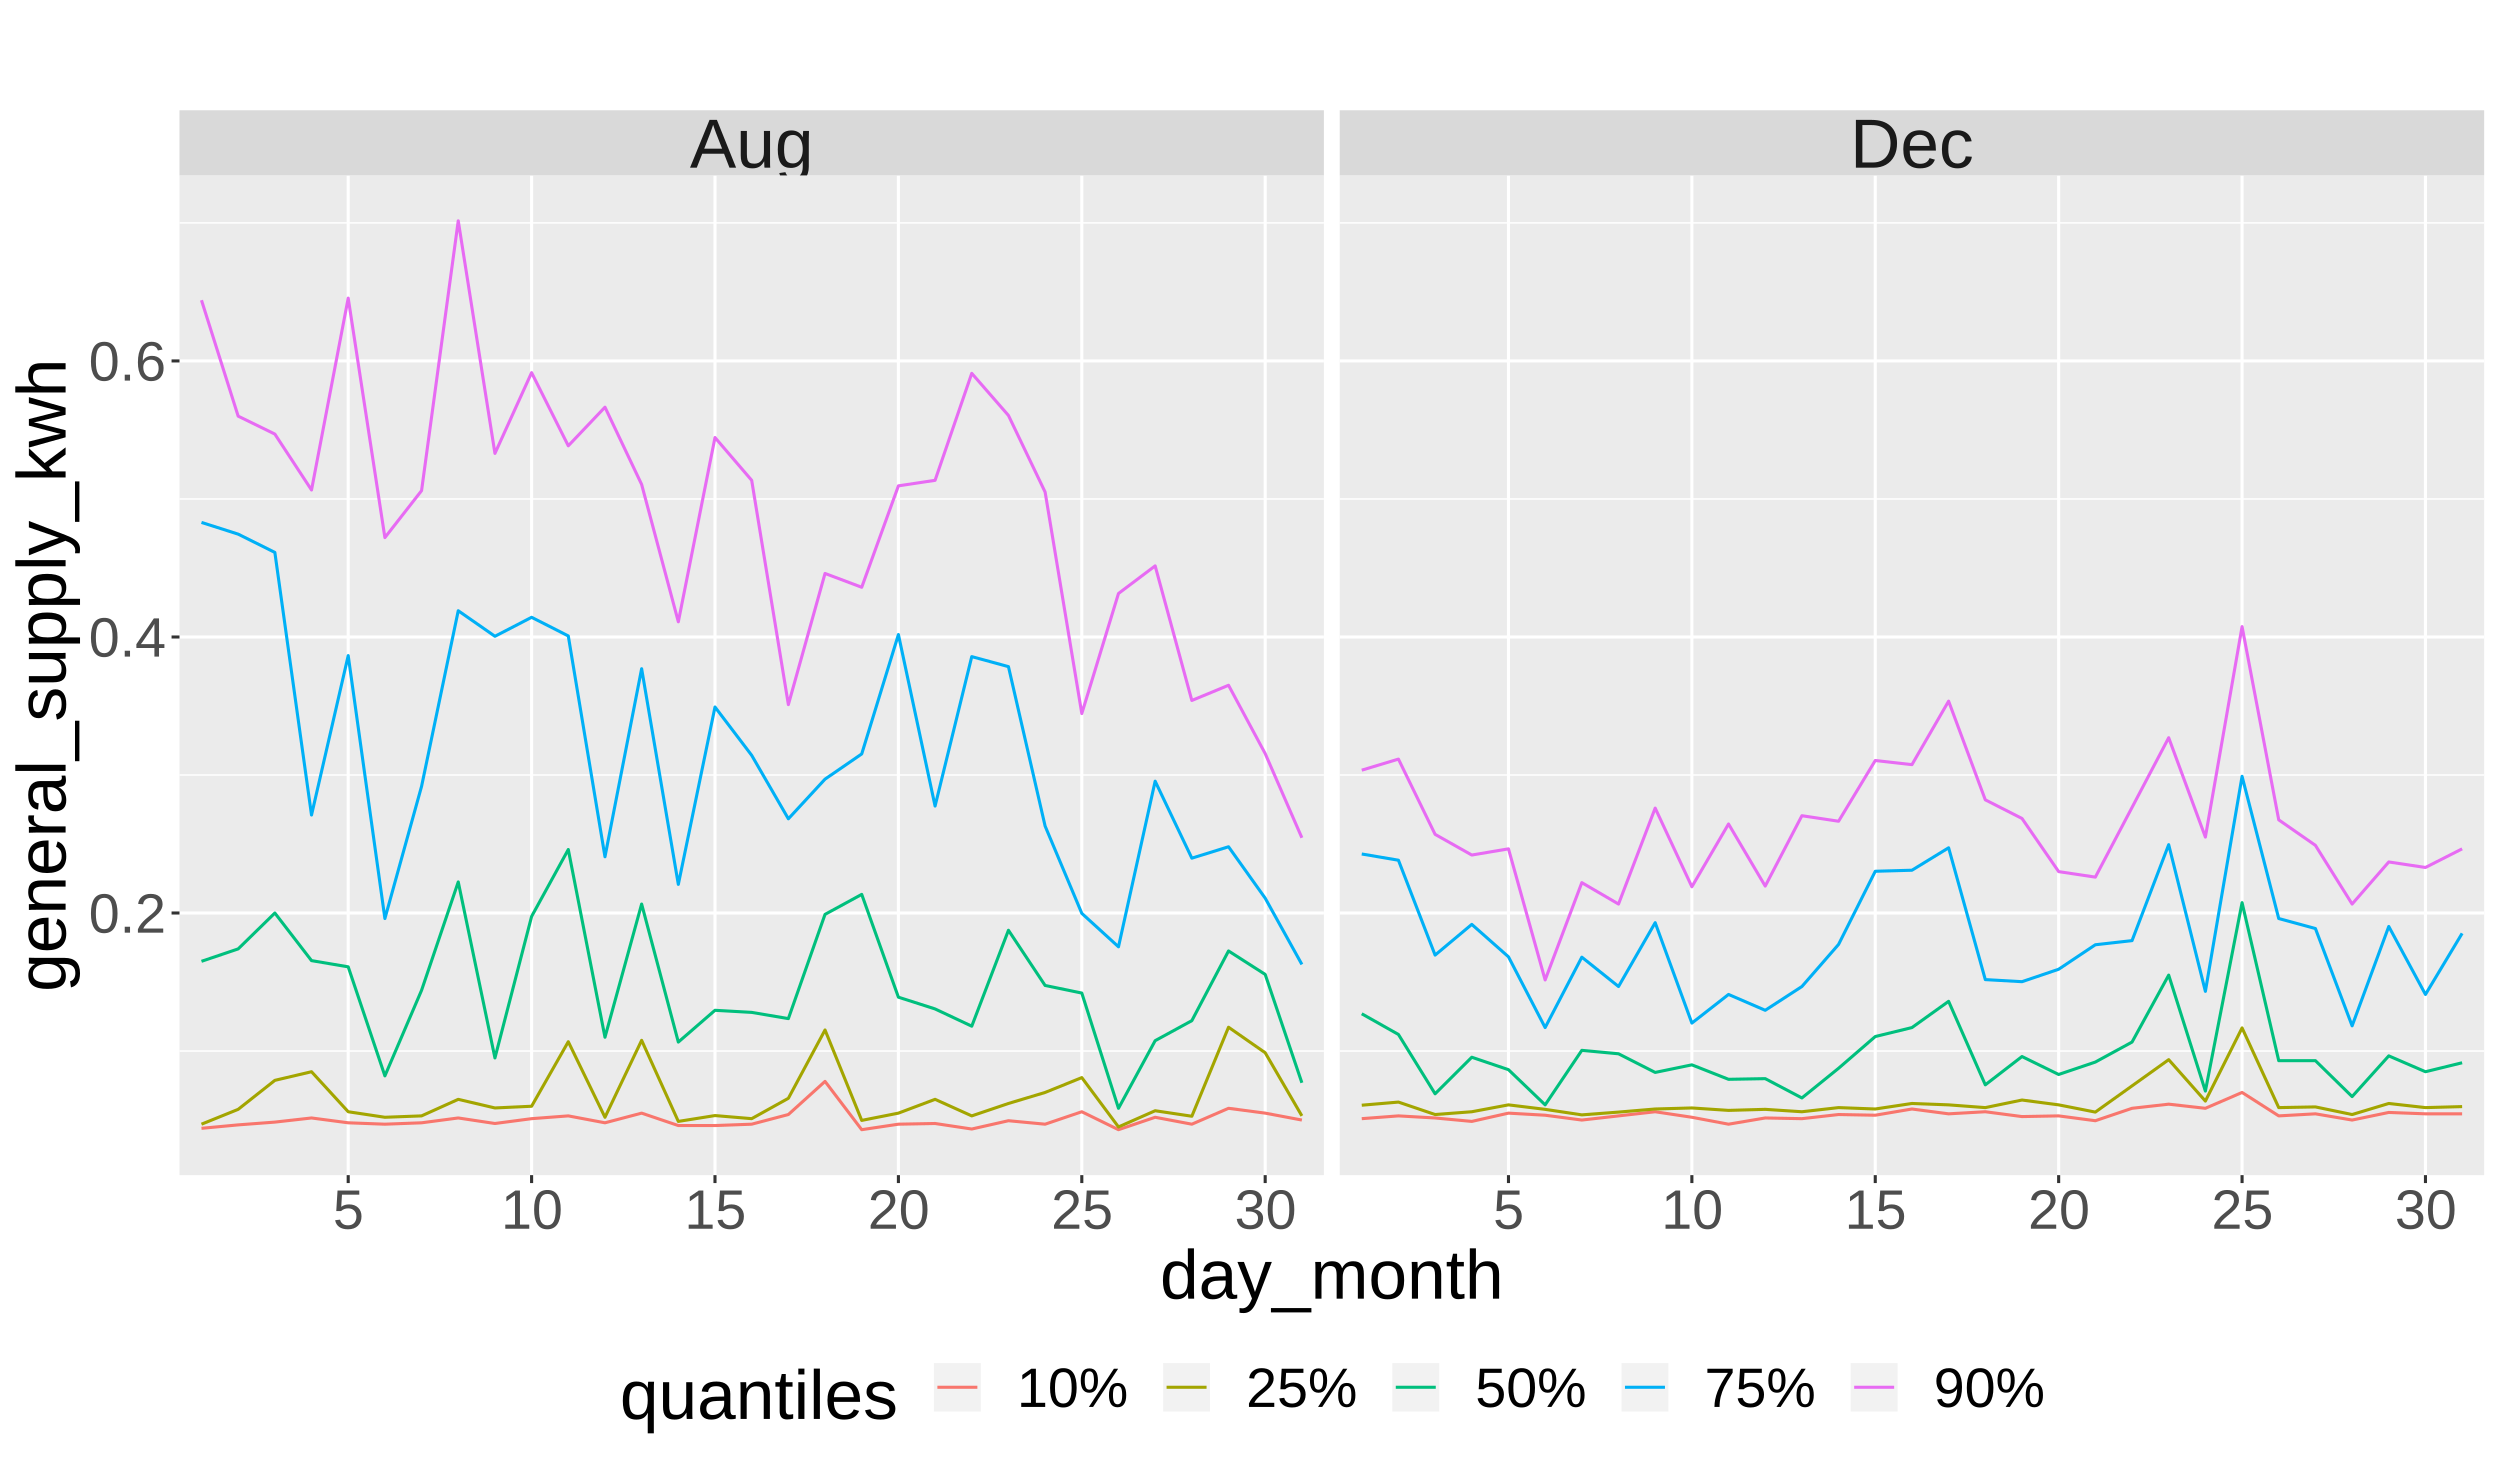
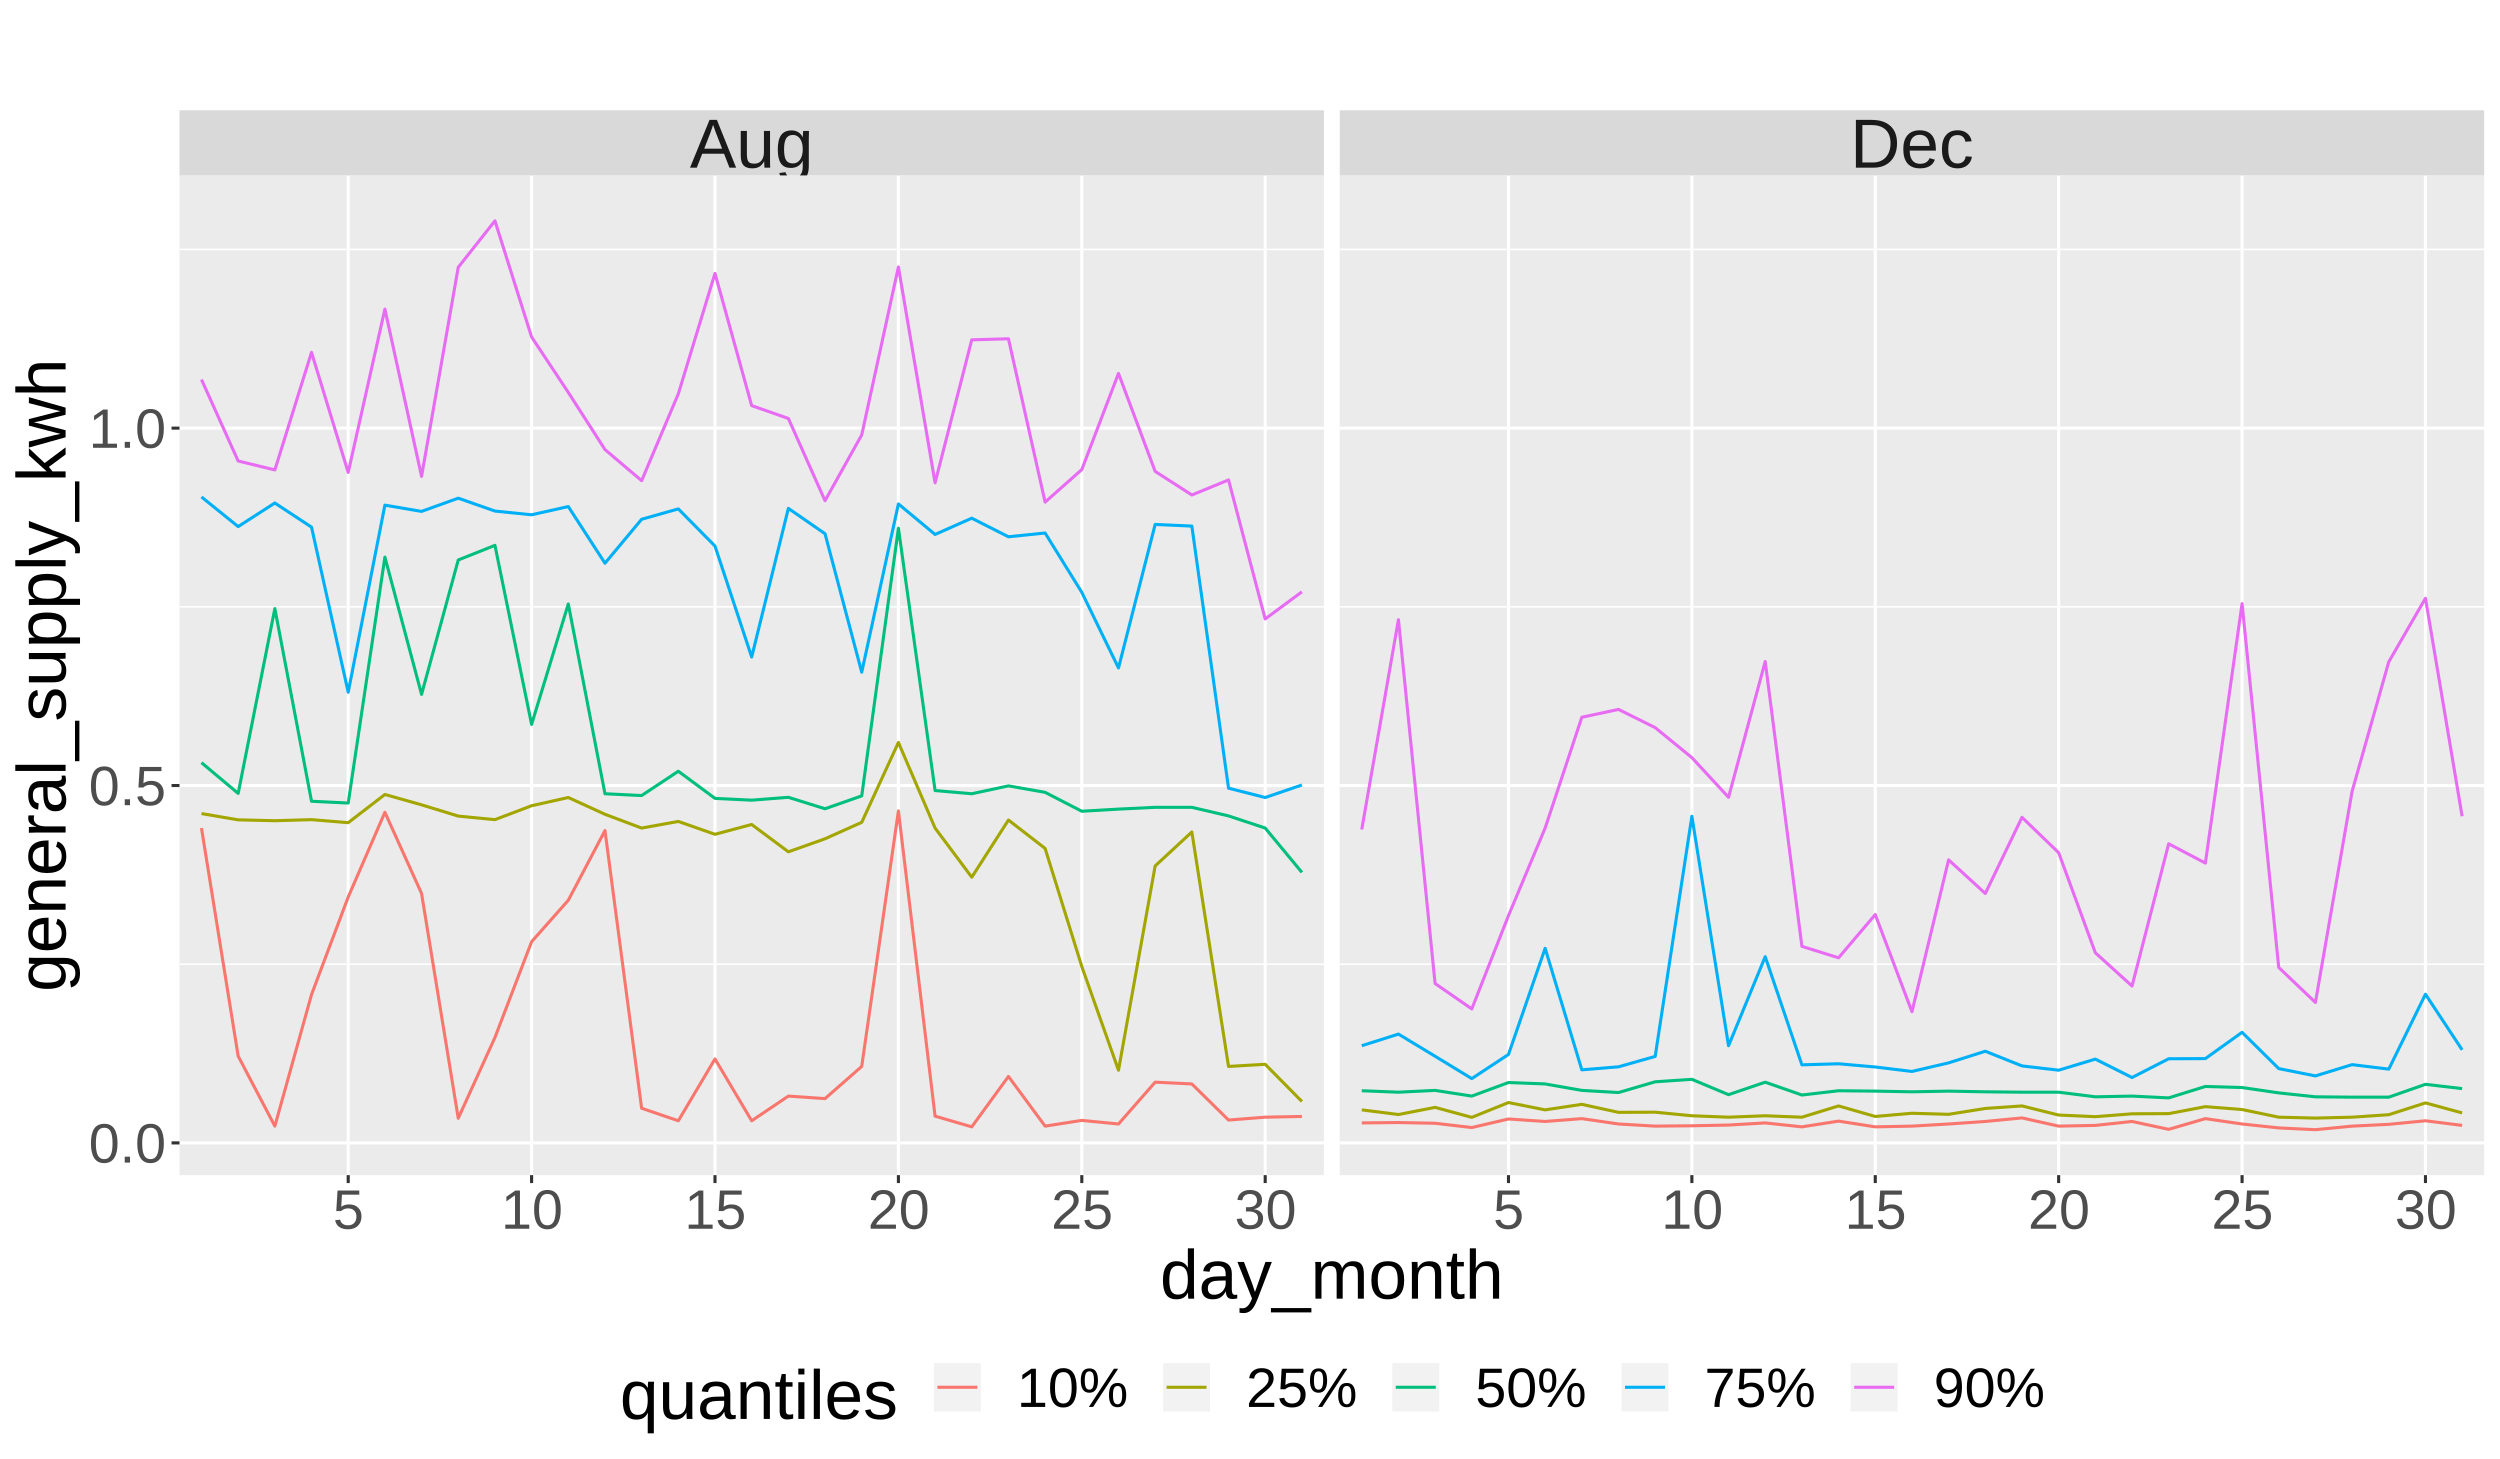
<svg xmlns="http://www.w3.org/2000/svg" viewBox="0 0 864.00 504.00">
  <defs>
    <style type="text/css">
    line, polyline, polygon, path, rect, circle {
      fill: none;
      stroke: #000000;
      stroke-linecap: round;
      stroke-linejoin: round;
      stroke-miterlimit: 10.00;
    }
  </style>
  </defs>
  <rect width="100%" height="100%" style="stroke: none; fill: #FFFFFF;" />
  <rect x="0.00" y="-0" width="864.00" height="504.00" style="stroke-width: 1.07; stroke: #FFFFFF; fill: #FFFFFF;" />
  <defs>
    <clipPath id="cpNjIuMDN8NDU3LjUzfDQwNi4xM3w2MC42Mg==">
      <rect x="62.03" y="60.62" width="395.51" height="345.51" />
    </clipPath>
  </defs>
  <rect x="62.03" y="60.62" width="395.51" height="345.51" style="stroke-width: 1.07; stroke: none; fill: #EBEBEB;" clip-path="url(#cpNjIuMDN8NDU3LjUzfDQwNi4xM3w2MC42Mg==)" />
-   <polyline points="62.03,363.24 457.53,363.24 " style="stroke-width: 0.53; stroke: #FFFFFF; stroke-linecap: butt;" clip-path="url(#cpNjIuMDN8NDU3LjUzfDQwNi4xM3w2MC42Mg==)" />
-   <polyline points="62.03,267.84 457.53,267.84 " style="stroke-width: 0.53; stroke: #FFFFFF; stroke-linecap: butt;" clip-path="url(#cpNjIuMDN8NDU3LjUzfDQwNi4xM3w2MC42Mg==)" />
-   <polyline points="62.03,172.44 457.53,172.44 " style="stroke-width: 0.53; stroke: #FFFFFF; stroke-linecap: butt;" clip-path="url(#cpNjIuMDN8NDU3LjUzfDQwNi4xM3w2MC42Mg==)" />
-   <polyline points="62.03,77.04 457.53,77.04 " style="stroke-width: 0.53; stroke: #FFFFFF; stroke-linecap: butt;" clip-path="url(#cpNjIuMDN8NDU3LjUzfDQwNi4xM3w2MC42Mg==)" />
-   <polyline points="62.03,315.54 457.53,315.54 " style="stroke-width: 1.07; stroke: #FFFFFF; stroke-linecap: butt;" clip-path="url(#cpNjIuMDN8NDU3LjUzfDQwNi4xM3w2MC42Mg==)" />
-   <polyline points="62.03,220.14 457.53,220.14 " style="stroke-width: 1.07; stroke: #FFFFFF; stroke-linecap: butt;" clip-path="url(#cpNjIuMDN8NDU3LjUzfDQwNi4xM3w2MC42Mg==)" />
-   <polyline points="62.03,124.74 457.53,124.74 " style="stroke-width: 1.07; stroke: #FFFFFF; stroke-linecap: butt;" clip-path="url(#cpNjIuMDN8NDU3LjUzfDQwNi4xM3w2MC42Mg==)" />
+   <polyline points="62.03,333.24 457.53,333.24 " style="stroke-width: 0.53; stroke: #FFFFFF; stroke-linecap: butt;" clip-path="url(#cpNjIuMDN8NDU3LjUzfDQwNi4xM3w2MC42Mg==)" />
+   <polyline points="62.03,209.72 457.53,209.72 " style="stroke-width: 0.53; stroke: #FFFFFF; stroke-linecap: butt;" clip-path="url(#cpNjIuMDN8NDU3LjUzfDQwNi4xM3w2MC42Mg==)" />
+   <polyline points="62.03,86.20 457.53,86.20 " style="stroke-width: 0.53; stroke: #FFFFFF; stroke-linecap: butt;" clip-path="url(#cpNjIuMDN8NDU3LjUzfDQwNi4xM3w2MC42Mg==)" />
+   <polyline points="62.03,394.99 457.53,394.99 " style="stroke-width: 1.07; stroke: #FFFFFF; stroke-linecap: butt;" clip-path="url(#cpNjIuMDN8NDU3LjUzfDQwNi4xM3w2MC42Mg==)" />
+   <polyline points="62.03,271.48 457.53,271.48 " style="stroke-width: 1.07; stroke: #FFFFFF; stroke-linecap: butt;" clip-path="url(#cpNjIuMDN8NDU3LjUzfDQwNi4xM3w2MC42Mg==)" />
+   <polyline points="62.03,147.96 457.53,147.96 " style="stroke-width: 1.07; stroke: #FFFFFF; stroke-linecap: butt;" clip-path="url(#cpNjIuMDN8NDU3LjUzfDQwNi4xM3w2MC42Mg==)" />
  <polyline points="120.34,406.13 120.34,60.62 " style="stroke-width: 1.07; stroke: #FFFFFF; stroke-linecap: butt;" clip-path="url(#cpNjIuMDN8NDU3LjUzfDQwNi4xM3w2MC42Mg==)" />
  <polyline points="183.72,406.13 183.72,60.62 " style="stroke-width: 1.07; stroke: #FFFFFF; stroke-linecap: butt;" clip-path="url(#cpNjIuMDN8NDU3LjUzfDQwNi4xM3w2MC42Mg==)" />
  <polyline points="247.10,406.13 247.10,60.62 " style="stroke-width: 1.07; stroke: #FFFFFF; stroke-linecap: butt;" clip-path="url(#cpNjIuMDN8NDU3LjUzfDQwNi4xM3w2MC42Mg==)" />
  <polyline points="310.49,406.13 310.49,60.62 " style="stroke-width: 1.07; stroke: #FFFFFF; stroke-linecap: butt;" clip-path="url(#cpNjIuMDN8NDU3LjUzfDQwNi4xM3w2MC42Mg==)" />
  <polyline points="373.87,406.13 373.87,60.62 " style="stroke-width: 1.07; stroke: #FFFFFF; stroke-linecap: butt;" clip-path="url(#cpNjIuMDN8NDU3LjUzfDQwNi4xM3w2MC42Mg==)" />
  <polyline points="437.25,406.13 437.25,60.62 " style="stroke-width: 1.07; stroke: #FFFFFF; stroke-linecap: butt;" clip-path="url(#cpNjIuMDN8NDU3LjUzfDQwNi4xM3w2MC42Mg==)" />
-   <polyline points="69.63,389.95 82.31,388.76 94.99,387.80 107.66,386.37 120.34,388.04 133.02,388.52 145.69,388.04 158.37,386.37 171.05,388.28 183.72,386.61 196.40,385.65 209.08,388.04 221.75,384.70 234.43,388.99 247.10,388.99 259.78,388.52 272.46,385.18 285.13,373.73 297.81,390.42 310.49,388.52 323.16,388.28 335.84,390.19 348.52,387.32 361.19,388.52 373.87,384.22 386.55,390.42 399.22,386.13 411.90,388.52 424.58,383.03 437.25,384.70 449.93,387.09 " style="stroke-width: 1.07; stroke: #F8766D; stroke-linecap: butt;" clip-path="url(#cpNjIuMDN8NDU3LjUzfDQwNi4xM3w2MC42Mg==)" />
-   <polyline points="69.63,388.52 82.31,383.39 94.99,373.37 107.66,370.39 120.34,384.22 133.02,386.13 145.69,385.65 158.37,379.93 171.05,382.91 183.72,382.32 196.40,360.02 209.08,386.13 221.75,359.54 234.43,387.56 247.10,385.54 259.78,386.61 272.46,379.57 285.13,355.96 297.81,387.21 310.49,384.70 323.16,379.93 335.84,385.65 348.52,381.36 361.19,377.55 373.87,372.42 386.55,389.47 399.22,383.87 411.90,385.77 424.58,355.01 437.25,363.83 449.93,385.65 " style="stroke-width: 1.07; stroke: #A3A500; stroke-linecap: butt;" clip-path="url(#cpNjIuMDN8NDU3LjUzfDQwNi4xM3w2MC42Mg==)" />
-   <polyline points="69.63,332.23 82.31,327.94 94.99,315.54 107.66,331.99 120.34,334.14 133.02,371.82 145.69,342.25 158.37,304.80 171.05,365.62 183.72,316.73 196.40,293.59 209.08,358.47 221.75,312.44 234.43,360.14 247.10,349.16 259.78,349.88 272.46,352.03 285.13,316.01 297.81,309.10 310.49,344.63 323.16,348.69 335.84,354.65 348.52,321.50 361.19,340.58 373.87,343.20 386.55,383.03 399.22,359.66 411.90,352.74 424.58,328.65 437.25,336.76 449.93,374.21 " style="stroke-width: 1.07; stroke: #00BF7D; stroke-linecap: butt;" clip-path="url(#cpNjIuMDN8NDU3LjUzfDQwNi4xM3w2MC42Mg==)" />
-   <polyline points="69.63,180.55 82.31,184.60 94.99,190.92 107.66,281.67 120.34,226.58 133.02,317.44 145.69,271.77 158.37,211.07 171.05,219.90 183.72,213.34 196.40,219.78 209.08,296.10 221.75,231.11 234.43,305.64 247.10,244.34 259.78,261.04 272.46,282.98 285.13,269.27 297.81,260.56 310.49,219.30 323.16,278.57 335.84,226.93 348.52,230.39 361.19,285.49 373.87,315.66 386.55,327.22 399.22,269.98 411.90,296.58 424.58,292.64 437.25,310.41 449.93,333.30 " style="stroke-width: 1.07; stroke: #00B0F6; stroke-linecap: butt;" clip-path="url(#cpNjIuMDN8NDU3LjUzfDQwNi4xM3w2MC42Mg==)" />
-   <polyline points="69.63,103.75 82.31,143.82 94.99,150.02 107.66,169.34 120.34,103.03 133.02,185.79 145.69,169.57 158.37,76.32 171.05,156.70 183.72,128.79 196.40,154.07 209.08,140.72 221.75,167.43 234.43,214.89 247.10,151.21 259.78,166.00 272.46,243.51 285.13,198.19 297.81,202.96 310.49,167.91 323.16,166.00 335.84,129.03 348.52,143.58 361.19,170.05 373.87,246.61 386.55,205.11 399.22,195.57 411.90,242.08 424.58,236.83 437.25,260.44 449.93,289.54 " style="stroke-width: 1.07; stroke: #E76BF3; stroke-linecap: butt;" clip-path="url(#cpNjIuMDN8NDU3LjUzfDQwNi4xM3w2MC42Mg==)" />
+   <polyline points="69.63,286.18 82.31,364.98 94.99,389.19 107.66,343.74 120.34,310.02 133.02,280.74 145.69,308.78 158.37,386.47 171.05,358.56 183.72,325.46 196.40,311.13 209.08,287.04 221.75,383.01 234.43,387.34 247.10,365.97 259.78,387.34 272.46,378.81 285.13,379.68 297.81,368.56 310.49,280.25 323.16,385.73 335.84,389.44 348.52,372.02 361.19,389.19 373.87,387.21 386.55,388.45 399.22,374.00 411.90,374.61 424.58,387.09 437.25,386.10 449.93,385.85 " style="stroke-width: 1.07; stroke: #F8766D; stroke-linecap: butt;" clip-path="url(#cpNjIuMDN8NDU3LjUzfDQwNi4xM3w2MC42Mg==)" />
+   <polyline points="69.63,281.17 82.31,283.34 94.99,283.64 107.66,283.27 120.34,284.32 133.02,274.57 145.69,278.15 158.37,282.04 171.05,283.27 183.72,278.46 196.40,275.62 209.08,281.42 221.75,286.18 234.43,283.89 247.10,288.34 259.78,284.94 272.46,294.39 285.13,289.88 297.81,284.20 310.49,256.59 323.16,286.18 335.84,303.16 348.52,283.40 361.19,293.22 373.87,334.04 386.55,369.86 399.22,299.27 411.90,287.54 424.58,368.56 437.25,367.82 449.93,380.67 " style="stroke-width: 1.07; stroke: #A3A500; stroke-linecap: butt;" clip-path="url(#cpNjIuMDN8NDU3LjUzfDQwNi4xM3w2MC42Mg==)" />
+   <polyline points="69.63,263.57 82.31,274.20 94.99,210.34 107.66,276.91 120.34,277.53 133.02,192.55 145.69,239.98 158.37,193.54 171.05,188.47 183.72,250.36 196.40,208.73 209.08,274.32 221.75,274.94 234.43,266.54 247.10,275.92 259.78,276.54 272.46,275.55 285.13,279.51 297.81,275.06 310.49,182.55 323.16,273.21 335.84,274.32 348.52,271.60 361.19,273.83 373.87,280.37 386.55,279.63 399.22,279.01 411.90,279.01 424.58,281.98 437.25,286.18 449.93,301.49 " style="stroke-width: 1.07; stroke: #00BF7D; stroke-linecap: butt;" clip-path="url(#cpNjIuMDN8NDU3LjUzfDQwNi4xM3w2MC42Mg==)" />
+   <polyline points="69.63,171.74 82.31,181.99 94.99,173.84 107.66,182.18 120.34,239.24 133.02,174.58 145.69,176.74 158.37,172.17 171.05,176.62 183.72,177.91 196.40,175.07 209.08,194.65 221.75,179.46 234.43,175.88 247.10,188.72 259.78,227.07 272.46,175.69 285.13,184.46 297.81,232.32 310.49,174.15 323.16,184.71 335.84,179.09 348.52,185.51 361.19,184.21 373.87,204.72 386.55,230.84 399.22,181.25 411.90,181.81 424.58,272.40 437.25,275.62 449.93,271.29 " style="stroke-width: 1.07; stroke: #00B0F6; stroke-linecap: butt;" clip-path="url(#cpNjIuMDN8NDU3LjUzfDQwNi4xM3w2MC42Mg==)" />
+   <polyline points="69.63,131.16 82.31,159.32 94.99,162.41 107.66,121.78 120.34,163.28 133.02,106.83 145.69,164.64 158.37,92.38 171.05,76.32 183.72,116.46 196.40,135.61 209.08,155.37 221.75,166.12 234.43,136.10 247.10,94.48 259.78,140.18 272.46,144.63 285.13,173.04 297.81,150.31 310.49,92.26 323.16,166.86 335.84,117.45 348.52,117.08 361.19,173.53 373.87,162.29 386.55,129.06 399.22,162.91 411.90,171.06 424.58,165.87 437.25,213.92 449.93,204.53 " style="stroke-width: 1.07; stroke: #E76BF3; stroke-linecap: butt;" clip-path="url(#cpNjIuMDN8NDU3LjUzfDQwNi4xM3w2MC42Mg==)" />
  <defs>
    <clipPath id="cpMC4wMHw4NjQuMDB8NTA0LjAwfDAuMDA=">
      <rect x="0.00" y="0.00" width="864.00" height="504.00" />
    </clipPath>
  </defs>
  <defs>
    <clipPath id="cpNDYzLjAxfDg1OC41Mnw0MDYuMTN8NjAuNjI=">
      <rect x="463.01" y="60.62" width="395.51" height="345.51" />
    </clipPath>
  </defs>
  <rect x="463.01" y="60.62" width="395.51" height="345.51" style="stroke-width: 1.07; stroke: none; fill: #EBEBEB;" clip-path="url(#cpNDYzLjAxfDg1OC41Mnw0MDYuMTN8NjAuNjI=)" />
-   <polyline points="463.01,363.24 858.52,363.24 " style="stroke-width: 0.53; stroke: #FFFFFF; stroke-linecap: butt;" clip-path="url(#cpNDYzLjAxfDg1OC41Mnw0MDYuMTN8NjAuNjI=)" />
-   <polyline points="463.01,267.84 858.52,267.84 " style="stroke-width: 0.53; stroke: #FFFFFF; stroke-linecap: butt;" clip-path="url(#cpNDYzLjAxfDg1OC41Mnw0MDYuMTN8NjAuNjI=)" />
-   <polyline points="463.01,172.44 858.52,172.44 " style="stroke-width: 0.53; stroke: #FFFFFF; stroke-linecap: butt;" clip-path="url(#cpNDYzLjAxfDg1OC41Mnw0MDYuMTN8NjAuNjI=)" />
-   <polyline points="463.01,77.04 858.52,77.04 " style="stroke-width: 0.53; stroke: #FFFFFF; stroke-linecap: butt;" clip-path="url(#cpNDYzLjAxfDg1OC41Mnw0MDYuMTN8NjAuNjI=)" />
-   <polyline points="463.01,315.54 858.52,315.54 " style="stroke-width: 1.07; stroke: #FFFFFF; stroke-linecap: butt;" clip-path="url(#cpNDYzLjAxfDg1OC41Mnw0MDYuMTN8NjAuNjI=)" />
-   <polyline points="463.01,220.14 858.52,220.14 " style="stroke-width: 1.07; stroke: #FFFFFF; stroke-linecap: butt;" clip-path="url(#cpNDYzLjAxfDg1OC41Mnw0MDYuMTN8NjAuNjI=)" />
-   <polyline points="463.01,124.74 858.52,124.74 " style="stroke-width: 1.07; stroke: #FFFFFF; stroke-linecap: butt;" clip-path="url(#cpNDYzLjAxfDg1OC41Mnw0MDYuMTN8NjAuNjI=)" />
+   <polyline points="463.01,333.24 858.52,333.24 " style="stroke-width: 0.53; stroke: #FFFFFF; stroke-linecap: butt;" clip-path="url(#cpNDYzLjAxfDg1OC41Mnw0MDYuMTN8NjAuNjI=)" />
+   <polyline points="463.01,209.72 858.52,209.72 " style="stroke-width: 0.53; stroke: #FFFFFF; stroke-linecap: butt;" clip-path="url(#cpNDYzLjAxfDg1OC41Mnw0MDYuMTN8NjAuNjI=)" />
+   <polyline points="463.01,86.20 858.52,86.20 " style="stroke-width: 0.53; stroke: #FFFFFF; stroke-linecap: butt;" clip-path="url(#cpNDYzLjAxfDg1OC41Mnw0MDYuMTN8NjAuNjI=)" />
+   <polyline points="463.01,394.99 858.52,394.99 " style="stroke-width: 1.07; stroke: #FFFFFF; stroke-linecap: butt;" clip-path="url(#cpNDYzLjAxfDg1OC41Mnw0MDYuMTN8NjAuNjI=)" />
+   <polyline points="463.01,271.48 858.52,271.48 " style="stroke-width: 1.07; stroke: #FFFFFF; stroke-linecap: butt;" clip-path="url(#cpNDYzLjAxfDg1OC41Mnw0MDYuMTN8NjAuNjI=)" />
+   <polyline points="463.01,147.96 858.52,147.96 " style="stroke-width: 1.07; stroke: #FFFFFF; stroke-linecap: butt;" clip-path="url(#cpNDYzLjAxfDg1OC41Mnw0MDYuMTN8NjAuNjI=)" />
  <polyline points="521.33,406.13 521.33,60.62 " style="stroke-width: 1.07; stroke: #FFFFFF; stroke-linecap: butt;" clip-path="url(#cpNDYzLjAxfDg1OC41Mnw0MDYuMTN8NjAuNjI=)" />
  <polyline points="584.71,406.13 584.71,60.62 " style="stroke-width: 1.07; stroke: #FFFFFF; stroke-linecap: butt;" clip-path="url(#cpNDYzLjAxfDg1OC41Mnw0MDYuMTN8NjAuNjI=)" />
  <polyline points="648.09,406.13 648.09,60.62 " style="stroke-width: 1.07; stroke: #FFFFFF; stroke-linecap: butt;" clip-path="url(#cpNDYzLjAxfDg1OC41Mnw0MDYuMTN8NjAuNjI=)" />
  <polyline points="711.47,406.13 711.47,60.62 " style="stroke-width: 1.07; stroke: #FFFFFF; stroke-linecap: butt;" clip-path="url(#cpNDYzLjAxfDg1OC41Mnw0MDYuMTN8NjAuNjI=)" />
  <polyline points="774.86,406.13 774.86,60.62 " style="stroke-width: 1.07; stroke: #FFFFFF; stroke-linecap: butt;" clip-path="url(#cpNDYzLjAxfDg1OC41Mnw0MDYuMTN8NjAuNjI=)" />
  <polyline points="838.24,406.13 838.24,60.62 " style="stroke-width: 1.07; stroke: #FFFFFF; stroke-linecap: butt;" clip-path="url(#cpNDYzLjAxfDg1OC41Mnw0MDYuMTN8NjAuNjI=)" />
-   <polyline points="470.62,386.61 483.30,385.65 495.97,386.37 508.65,387.56 521.33,384.70 534.00,385.42 546.68,387.09 559.36,385.65 572.03,384.22 584.71,386.13 597.38,388.52 610.06,386.37 622.74,386.61 635.41,385.18 648.09,385.42 660.77,383.27 673.44,384.94 686.12,384.22 698.80,385.89 711.47,385.65 724.15,387.32 736.83,383.03 749.50,381.60 762.18,383.03 774.86,377.55 787.53,385.65 800.21,384.94 812.89,387.09 825.56,384.46 838.24,384.94 850.91,384.94 " style="stroke-width: 1.07; stroke: #F8766D; stroke-linecap: butt;" clip-path="url(#cpNDYzLjAxfDg1OC41Mnw0MDYuMTN8NjAuNjI=)" />
-   <polyline points="470.62,381.96 483.30,380.88 495.97,385.18 508.65,384.22 521.33,381.84 534.00,383.39 546.68,385.30 559.36,384.34 572.03,383.27 584.71,382.91 597.38,383.75 610.06,383.39 622.74,384.22 635.41,382.79 648.09,383.27 660.77,381.36 673.44,381.84 686.12,382.79 698.80,380.17 711.47,381.84 724.15,384.34 736.83,375.28 749.50,366.22 762.18,380.53 774.86,355.25 787.53,382.79 800.21,382.55 812.89,385.18 825.56,381.36 838.24,382.79 850.91,382.44 " style="stroke-width: 1.07; stroke: #A3A500; stroke-linecap: butt;" clip-path="url(#cpNDYzLjAxfDg1OC41Mnw0MDYuMTN8NjAuNjI=)" />
-   <polyline points="470.62,350.36 483.30,357.51 495.97,378.02 508.65,365.38 521.33,369.68 534.00,381.84 546.68,363.00 559.36,364.19 572.03,370.63 584.71,368.01 597.38,373.01 610.06,372.78 622.74,379.45 635.41,369.20 648.09,358.23 660.77,355.13 673.44,346.06 686.12,374.92 698.80,365.14 711.47,371.34 724.15,367.05 736.83,360.14 749.50,337.00 762.18,377.07 774.86,311.96 787.53,366.57 800.21,366.57 812.89,378.98 825.56,364.91 838.24,370.39 850.91,367.29 " style="stroke-width: 1.07; stroke: #00BF7D; stroke-linecap: butt;" clip-path="url(#cpNDYzLjAxfDg1OC41Mnw0MDYuMTN8NjAuNjI=)" />
-   <polyline points="470.62,295.14 483.30,297.29 495.97,330.08 508.65,319.47 521.33,330.68 534.00,355.13 546.68,330.80 559.36,340.94 572.03,318.88 584.71,353.58 597.38,343.68 610.06,349.16 622.74,340.94 635.41,326.39 648.09,301.11 660.77,300.75 673.44,293.00 686.12,338.55 698.80,339.27 711.47,334.97 724.15,326.51 736.83,325.08 749.50,291.92 762.18,342.61 774.86,268.31 787.53,317.44 800.21,320.90 812.89,354.53 825.56,320.19 838.24,343.68 850.91,322.57 " style="stroke-width: 1.07; stroke: #00B0F6; stroke-linecap: butt;" clip-path="url(#cpNDYzLjAxfDg1OC41Mnw0MDYuMTN8NjAuNjI=)" />
-   <polyline points="470.62,266.17 483.30,262.35 495.97,288.35 508.65,295.50 521.33,293.36 534.00,338.67 546.68,305.04 559.36,312.44 572.03,279.28 584.71,306.47 597.38,284.77 610.06,306.23 622.74,281.91 635.41,283.82 648.09,262.83 660.77,264.26 673.44,242.32 686.12,276.42 698.80,282.86 711.47,301.23 724.15,303.13 736.83,279.05 749.50,254.96 762.18,289.30 774.86,216.56 787.53,283.34 800.21,292.16 812.89,312.44 825.56,297.89 838.24,299.80 850.91,293.36 " style="stroke-width: 1.07; stroke: #E76BF3; stroke-linecap: butt;" clip-path="url(#cpNDYzLjAxfDg1OC41Mnw0MDYuMTN8NjAuNjI=)" />
+   <polyline points="470.62,388.08 483.30,387.95 495.97,388.20 508.65,389.68 521.33,386.72 534.00,387.58 546.68,386.60 559.36,388.45 572.03,389.19 584.71,389.07 597.38,388.82 610.06,388.08 622.74,389.44 635.41,387.46 648.09,389.44 660.77,389.19 673.44,388.45 686.12,387.58 698.80,386.35 711.47,389.19 724.15,388.94 736.83,387.58 749.50,390.30 762.18,386.60 774.86,388.45 787.53,389.81 800.21,390.42 812.89,389.19 825.56,388.57 838.24,387.34 850.91,388.94 " style="stroke-width: 1.07; stroke: #F8766D; stroke-linecap: butt;" clip-path="url(#cpNDYzLjAxfDg1OC41Mnw0MDYuMTN8NjAuNjI=)" />
+   <polyline points="470.62,383.57 483.30,385.18 495.97,382.71 508.65,386.16 521.33,381.04 534.00,383.57 546.68,381.66 559.36,384.43 572.03,384.37 584.71,385.61 597.38,386.10 610.06,385.61 622.74,386.10 635.41,382.21 648.09,385.85 660.77,384.74 673.44,385.11 686.12,383.08 698.80,382.21 711.47,385.36 724.15,385.92 736.83,384.93 749.50,384.87 762.18,382.46 774.86,383.45 787.53,386.10 800.21,386.41 812.89,386.10 825.56,385.24 838.24,381.16 850.91,384.62 " style="stroke-width: 1.07; stroke: #A3A500; stroke-linecap: butt;" clip-path="url(#cpNDYzLjAxfDg1OC41Mnw0MDYuMTN8NjAuNjI=)" />
+   <polyline points="470.62,376.96 483.30,377.46 495.97,376.84 508.65,378.81 521.33,374.12 534.00,374.61 546.68,376.84 559.36,377.58 572.03,373.87 584.71,373.01 597.38,378.32 610.06,374.00 622.74,378.44 635.41,376.96 648.09,377.09 660.77,377.33 673.44,377.09 686.12,377.33 698.80,377.46 711.47,377.46 724.15,379.06 736.83,378.81 749.50,379.43 762.18,375.48 774.86,375.85 787.53,377.70 800.21,379.06 812.89,379.18 825.56,379.18 838.24,374.74 850.91,376.22 " style="stroke-width: 1.07; stroke: #00BF7D; stroke-linecap: butt;" clip-path="url(#cpNDYzLjAxfDg1OC41Mnw0MDYuMTN8NjAuNjI=)" />
+   <polyline points="470.62,361.40 483.30,357.38 495.97,365.04 508.65,372.76 521.33,364.42 534.00,327.74 546.68,369.74 559.36,368.69 572.03,365.10 584.71,282.10 597.38,361.40 610.06,330.64 622.74,368.01 635.41,367.64 648.09,368.75 660.77,370.29 673.44,367.33 686.12,363.31 698.80,368.38 711.47,369.86 724.15,366.03 736.83,372.39 749.50,365.91 762.18,365.85 774.86,356.77 787.53,369.30 800.21,371.84 812.89,367.94 825.56,369.49 838.24,343.61 850.91,362.82 " style="stroke-width: 1.07; stroke: #00B0F6; stroke-linecap: butt;" clip-path="url(#cpNDYzLjAxfDg1OC41Mnw0MDYuMTN8NjAuNjI=)" />
+   <polyline points="470.62,286.67 483.30,214.17 495.97,339.91 508.65,348.68 521.33,316.44 534.00,286.18 546.68,247.89 559.36,245.17 572.03,251.47 584.71,261.84 597.38,275.55 610.06,228.62 622.74,327.06 635.41,331.01 648.09,316.07 660.77,349.66 673.44,297.17 686.12,308.78 698.80,282.47 711.47,294.70 724.15,329.28 736.83,340.77 749.50,291.61 762.18,298.28 774.86,208.61 787.53,334.35 800.21,346.45 812.89,273.45 825.56,228.74 838.24,206.76 850.91,282.10 " style="stroke-width: 1.07; stroke: #E76BF3; stroke-linecap: butt;" clip-path="url(#cpNDYzLjAxfDg1OC41Mnw0MDYuMTN8NjAuNjI=)" />
  <defs>
    <clipPath id="cpMC4wMHw4NjQuMDB8NTA0LjAwfDAuMDA=">
      <rect x="0.00" y="0.00" width="864.00" height="504.00" />
    </clipPath>
  </defs>
  <defs>
    <clipPath id="cpNjIuMDN8NDU3LjUzfDYwLjYyfDM4LjEw">
      <rect x="62.03" y="38.10" width="395.51" height="22.51" />
    </clipPath>
  </defs>
  <rect x="62.03" y="38.10" width="395.51" height="22.51" style="stroke-width: 1.07; stroke: none; fill: #D9D9D9;" clip-path="url(#cpNjIuMDN8NDU3LjUzfDYwLjYyfDM4LjEw)" />
  <g clip-path="url(#cpNjIuMDN8NDU3LjUzfDYwLjYyfDM4LjEw)">
    <text x="238.43" y="57.95" style="font-size: 24.00px; fill: #1A1A1A; font-family: Arial;" textLength="42.70px" lengthAdjust="spacingAndGlyphs">Aug</text>
  </g>
  <defs>
    <clipPath id="cpMC4wMHw4NjQuMDB8NTA0LjAwfDAuMDA=">
      <rect x="0.00" y="0.00" width="864.00" height="504.00" />
    </clipPath>
  </defs>
  <defs>
    <clipPath id="cpNDYzLjAxfDg1OC41Mnw2MC42MnwzOC4xMA==">
      <rect x="463.01" y="38.10" width="395.51" height="22.51" />
    </clipPath>
  </defs>
  <rect x="463.01" y="38.10" width="395.51" height="22.51" style="stroke-width: 1.07; stroke: none; fill: #D9D9D9;" clip-path="url(#cpNDYzLjAxfDg1OC41Mnw2MC42MnwzOC4xMA==)" />
  <g clip-path="url(#cpNDYzLjAxfDg1OC41Mnw2MC42MnwzOC4xMA==)">
    <text x="639.43" y="57.95" style="font-size: 24.00px; fill: #1A1A1A; font-family: Arial;" textLength="42.68px" lengthAdjust="spacingAndGlyphs">Dec</text>
  </g>
  <defs>
    <clipPath id="cpMC4wMHw4NjQuMDB8NTA0LjAwfDAuMDA=">
      <rect x="0.00" y="0.00" width="864.00" height="504.00" />
    </clipPath>
  </defs>
  <polyline points="120.34,408.87 120.34,406.13 " style="stroke-width: 1.07; stroke: #333333; stroke-linecap: butt;" clip-path="url(#cpMC4wMHw4NjQuMDB8NTA0LjAwfDAuMDA=)" />
  <polyline points="183.72,408.87 183.72,406.13 " style="stroke-width: 1.07; stroke: #333333; stroke-linecap: butt;" clip-path="url(#cpMC4wMHw4NjQuMDB8NTA0LjAwfDAuMDA=)" />
  <polyline points="247.10,408.87 247.10,406.13 " style="stroke-width: 1.07; stroke: #333333; stroke-linecap: butt;" clip-path="url(#cpMC4wMHw4NjQuMDB8NTA0LjAwfDAuMDA=)" />
  <polyline points="310.49,408.87 310.49,406.13 " style="stroke-width: 1.07; stroke: #333333; stroke-linecap: butt;" clip-path="url(#cpMC4wMHw4NjQuMDB8NTA0LjAwfDAuMDA=)" />
  <polyline points="373.87,408.87 373.87,406.13 " style="stroke-width: 1.07; stroke: #333333; stroke-linecap: butt;" clip-path="url(#cpMC4wMHw4NjQuMDB8NTA0LjAwfDAuMDA=)" />
  <polyline points="437.25,408.87 437.25,406.13 " style="stroke-width: 1.07; stroke: #333333; stroke-linecap: butt;" clip-path="url(#cpMC4wMHw4NjQuMDB8NTA0LjAwfDAuMDA=)" />
  <g clip-path="url(#cpMC4wMHw4NjQuMDB8NTA0LjAwfDAuMDA=)">
    <text x="115.06" y="424.66" style="font-size: 19.20px; fill: #4D4D4D; font-family: Arial;" textLength="10.57px" lengthAdjust="spacingAndGlyphs">5</text>
  </g>
  <g clip-path="url(#cpMC4wMHw4NjQuMDB8NTA0LjAwfDAuMDA=)">
    <text x="173.16" y="424.66" style="font-size: 19.20px; fill: #4D4D4D; font-family: Arial;" textLength="21.13px" lengthAdjust="spacingAndGlyphs">10</text>
  </g>
  <g clip-path="url(#cpMC4wMHw4NjQuMDB8NTA0LjAwfDAuMDA=)">
    <text x="236.54" y="424.66" style="font-size: 19.20px; fill: #4D4D4D; font-family: Arial;" textLength="21.13px" lengthAdjust="spacingAndGlyphs">15</text>
  </g>
  <g clip-path="url(#cpMC4wMHw4NjQuMDB8NTA0LjAwfDAuMDA=)">
    <text x="299.92" y="424.66" style="font-size: 19.20px; fill: #4D4D4D; font-family: Arial;" textLength="21.13px" lengthAdjust="spacingAndGlyphs">20</text>
  </g>
  <g clip-path="url(#cpMC4wMHw4NjQuMDB8NTA0LjAwfDAuMDA=)">
    <text x="363.30" y="424.66" style="font-size: 19.20px; fill: #4D4D4D; font-family: Arial;" textLength="21.13px" lengthAdjust="spacingAndGlyphs">25</text>
  </g>
  <g clip-path="url(#cpMC4wMHw4NjQuMDB8NTA0LjAwfDAuMDA=)">
    <text x="426.69" y="424.66" style="font-size: 19.20px; fill: #4D4D4D; font-family: Arial;" textLength="21.13px" lengthAdjust="spacingAndGlyphs">30</text>
  </g>
  <polyline points="521.33,408.87 521.33,406.13 " style="stroke-width: 1.07; stroke: #333333; stroke-linecap: butt;" clip-path="url(#cpMC4wMHw4NjQuMDB8NTA0LjAwfDAuMDA=)" />
  <polyline points="584.71,408.87 584.71,406.13 " style="stroke-width: 1.07; stroke: #333333; stroke-linecap: butt;" clip-path="url(#cpMC4wMHw4NjQuMDB8NTA0LjAwfDAuMDA=)" />
  <polyline points="648.09,408.87 648.09,406.13 " style="stroke-width: 1.07; stroke: #333333; stroke-linecap: butt;" clip-path="url(#cpMC4wMHw4NjQuMDB8NTA0LjAwfDAuMDA=)" />
  <polyline points="711.47,408.87 711.47,406.13 " style="stroke-width: 1.07; stroke: #333333; stroke-linecap: butt;" clip-path="url(#cpMC4wMHw4NjQuMDB8NTA0LjAwfDAuMDA=)" />
  <polyline points="774.86,408.87 774.86,406.13 " style="stroke-width: 1.07; stroke: #333333; stroke-linecap: butt;" clip-path="url(#cpMC4wMHw4NjQuMDB8NTA0LjAwfDAuMDA=)" />
  <polyline points="838.24,408.87 838.24,406.13 " style="stroke-width: 1.07; stroke: #333333; stroke-linecap: butt;" clip-path="url(#cpMC4wMHw4NjQuMDB8NTA0LjAwfDAuMDA=)" />
  <g clip-path="url(#cpMC4wMHw4NjQuMDB8NTA0LjAwfDAuMDA=)">
    <text x="516.04" y="424.66" style="font-size: 19.20px; fill: #4D4D4D; font-family: Arial;" textLength="10.57px" lengthAdjust="spacingAndGlyphs">5</text>
  </g>
  <g clip-path="url(#cpMC4wMHw4NjQuMDB8NTA0LjAwfDAuMDA=)">
    <text x="574.14" y="424.66" style="font-size: 19.20px; fill: #4D4D4D; font-family: Arial;" textLength="21.13px" lengthAdjust="spacingAndGlyphs">10</text>
  </g>
  <g clip-path="url(#cpMC4wMHw4NjQuMDB8NTA0LjAwfDAuMDA=)">
    <text x="637.52" y="424.66" style="font-size: 19.20px; fill: #4D4D4D; font-family: Arial;" textLength="21.13px" lengthAdjust="spacingAndGlyphs">15</text>
  </g>
  <g clip-path="url(#cpMC4wMHw4NjQuMDB8NTA0LjAwfDAuMDA=)">
    <text x="700.91" y="424.66" style="font-size: 19.20px; fill: #4D4D4D; font-family: Arial;" textLength="21.13px" lengthAdjust="spacingAndGlyphs">20</text>
  </g>
  <g clip-path="url(#cpMC4wMHw4NjQuMDB8NTA0LjAwfDAuMDA=)">
    <text x="764.29" y="424.66" style="font-size: 19.20px; fill: #4D4D4D; font-family: Arial;" textLength="21.13px" lengthAdjust="spacingAndGlyphs">25</text>
  </g>
  <g clip-path="url(#cpMC4wMHw4NjQuMDB8NTA0LjAwfDAuMDA=)">
    <text x="827.67" y="424.66" style="font-size: 19.20px; fill: #4D4D4D; font-family: Arial;" textLength="21.13px" lengthAdjust="spacingAndGlyphs">30</text>
  </g>
  <g clip-path="url(#cpMC4wMHw4NjQuMDB8NTA0LjAwfDAuMDA=)">
-     <text x="30.68" y="322.33" style="font-size: 19.20px; fill: #4D4D4D; font-family: Arial;" textLength="26.41px" lengthAdjust="spacingAndGlyphs">0.2</text>
+     <text x="30.68" y="401.79" style="font-size: 19.20px; fill: #4D4D4D; font-family: Arial;" textLength="26.41px" lengthAdjust="spacingAndGlyphs">0.0</text>
  </g>
  <g clip-path="url(#cpMC4wMHw4NjQuMDB8NTA0LjAwfDAuMDA=)">
-     <text x="30.68" y="226.93" style="font-size: 19.20px; fill: #4D4D4D; font-family: Arial;" textLength="26.41px" lengthAdjust="spacingAndGlyphs">0.4</text>
+     <text x="30.68" y="278.28" style="font-size: 19.20px; fill: #4D4D4D; font-family: Arial;" textLength="26.41px" lengthAdjust="spacingAndGlyphs">0.5</text>
  </g>
  <g clip-path="url(#cpMC4wMHw4NjQuMDB8NTA0LjAwfDAuMDA=)">
-     <text x="30.68" y="131.53" style="font-size: 19.20px; fill: #4D4D4D; font-family: Arial;" textLength="26.41px" lengthAdjust="spacingAndGlyphs">0.6</text>
+     <text x="30.68" y="154.76" style="font-size: 19.20px; fill: #4D4D4D; font-family: Arial;" textLength="26.41px" lengthAdjust="spacingAndGlyphs">1.0</text>
  </g>
-   <polyline points="59.29,315.54 62.03,315.54 " style="stroke-width: 1.07; stroke: #333333; stroke-linecap: butt;" clip-path="url(#cpMC4wMHw4NjQuMDB8NTA0LjAwfDAuMDA=)" />
-   <polyline points="59.29,220.14 62.03,220.14 " style="stroke-width: 1.07; stroke: #333333; stroke-linecap: butt;" clip-path="url(#cpMC4wMHw4NjQuMDB8NTA0LjAwfDAuMDA=)" />
-   <polyline points="59.29,124.74 62.03,124.74 " style="stroke-width: 1.07; stroke: #333333; stroke-linecap: butt;" clip-path="url(#cpMC4wMHw4NjQuMDB8NTA0LjAwfDAuMDA=)" />
+   <polyline points="59.29,394.99 62.03,394.99 " style="stroke-width: 1.07; stroke: #333333; stroke-linecap: butt;" clip-path="url(#cpMC4wMHw4NjQuMDB8NTA0LjAwfDAuMDA=)" />
+   <polyline points="59.29,271.48 62.03,271.48 " style="stroke-width: 1.07; stroke: #333333; stroke-linecap: butt;" clip-path="url(#cpMC4wMHw4NjQuMDB8NTA0LjAwfDAuMDA=)" />
+   <polyline points="59.29,147.96 62.03,147.96 " style="stroke-width: 1.07; stroke: #333333; stroke-linecap: butt;" clip-path="url(#cpMC4wMHw4NjQuMDB8NTA0LjAwfDAuMDA=)" />
  <g clip-path="url(#cpMC4wMHw4NjQuMDB8NTA0LjAwfDAuMDA=)">
    <text x="400.90" y="448.81" style="font-size: 24.00px; font-family: Arial;" textLength="118.75px" lengthAdjust="spacingAndGlyphs">day_month</text>
  </g>
  <g clip-path="url(#cpMC4wMHw4NjQuMDB8NTA0LjAwfDAuMDA=)">
    <text transform="translate(22.67,342.78) rotate(-90)" style="font-size: 24.00px; font-family: Arial;" textLength="218.81px" lengthAdjust="spacingAndGlyphs">general_supply_kwh</text>
  </g>
  <rect x="208.75" y="465.05" width="503.05" height="33.47" style="stroke-width: 1.07; stroke: none; fill: #FFFFFF;" clip-path="url(#cpMC4wMHw4NjQuMDB8NTA0LjAwfDAuMDA=)" />
  <g clip-path="url(#cpMC4wMHw4NjQuMDB8NTA0LjAwfDAuMDA=)">
    <text x="214.23" y="490.38" style="font-size: 24.00px; font-family: Arial;" textLength="96.07px" lengthAdjust="spacingAndGlyphs">quantiles</text>
  </g>
  <rect x="322.23" y="470.53" width="17.28" height="17.82" style="stroke-width: 1.07; stroke: #FFFFFF; fill: #F2F2F2;" clip-path="url(#cpMC4wMHw4NjQuMDB8NTA0LjAwfDAuMDA=)" />
  <line x1="323.96" y1="479.44" x2="337.78" y2="479.44" style="stroke-width: 1.07; stroke: #F8766D; stroke-linecap: butt;" clip-path="url(#cpMC4wMHw4NjQuMDB8NTA0LjAwfDAuMDA=)" />
  <rect x="401.44" y="470.53" width="17.28" height="17.82" style="stroke-width: 1.07; stroke: #FFFFFF; fill: #F2F2F2;" clip-path="url(#cpMC4wMHw4NjQuMDB8NTA0LjAwfDAuMDA=)" />
  <line x1="403.17" y1="479.44" x2="416.99" y2="479.44" style="stroke-width: 1.07; stroke: #A3A500; stroke-linecap: butt;" clip-path="url(#cpMC4wMHw4NjQuMDB8NTA0LjAwfDAuMDA=)" />
  <rect x="480.65" y="470.53" width="17.28" height="17.82" style="stroke-width: 1.07; stroke: #FFFFFF; fill: #F2F2F2;" clip-path="url(#cpMC4wMHw4NjQuMDB8NTA0LjAwfDAuMDA=)" />
  <line x1="482.38" y1="479.44" x2="496.20" y2="479.44" style="stroke-width: 1.07; stroke: #00BF7D; stroke-linecap: butt;" clip-path="url(#cpMC4wMHw4NjQuMDB8NTA0LjAwfDAuMDA=)" />
  <rect x="559.86" y="470.53" width="17.28" height="17.82" style="stroke-width: 1.07; stroke: #FFFFFF; fill: #F2F2F2;" clip-path="url(#cpMC4wMHw4NjQuMDB8NTA0LjAwfDAuMDA=)" />
  <line x1="561.59" y1="479.44" x2="575.41" y2="479.44" style="stroke-width: 1.07; stroke: #00B0F6; stroke-linecap: butt;" clip-path="url(#cpMC4wMHw4NjQuMDB8NTA0LjAwfDAuMDA=)" />
  <rect x="639.07" y="470.53" width="17.28" height="17.82" style="stroke-width: 1.07; stroke: #FFFFFF; fill: #F2F2F2;" clip-path="url(#cpMC4wMHw4NjQuMDB8NTA0LjAwfDAuMDA=)" />
  <line x1="640.80" y1="479.44" x2="654.62" y2="479.44" style="stroke-width: 1.07; stroke: #E76BF3; stroke-linecap: butt;" clip-path="url(#cpMC4wMHw4NjQuMDB8NTA0LjAwfDAuMDA=)" />
  <g clip-path="url(#cpMC4wMHw4NjQuMDB8NTA0LjAwfDAuMDA=)">
    <text x="351.47" y="486.24" style="font-size: 19.20px; font-family: Arial;" textLength="38.03px" lengthAdjust="spacingAndGlyphs">10%</text>
  </g>
  <g clip-path="url(#cpMC4wMHw4NjQuMDB8NTA0LjAwfDAuMDA=)">
    <text x="430.67" y="486.24" style="font-size: 19.20px; font-family: Arial;" textLength="38.03px" lengthAdjust="spacingAndGlyphs">25%</text>
  </g>
  <g clip-path="url(#cpMC4wMHw4NjQuMDB8NTA0LjAwfDAuMDA=)">
    <text x="509.88" y="486.24" style="font-size: 19.20px; font-family: Arial;" textLength="38.03px" lengthAdjust="spacingAndGlyphs">50%</text>
  </g>
  <g clip-path="url(#cpMC4wMHw4NjQuMDB8NTA0LjAwfDAuMDA=)">
    <text x="589.09" y="486.24" style="font-size: 19.20px; font-family: Arial;" textLength="38.03px" lengthAdjust="spacingAndGlyphs">75%</text>
  </g>
  <g clip-path="url(#cpMC4wMHw4NjQuMDB8NTA0LjAwfDAuMDA=)">
    <text x="668.30" y="486.24" style="font-size: 19.20px; font-family: Arial;" textLength="38.03px" lengthAdjust="spacingAndGlyphs">90%</text>
  </g>
</svg>
